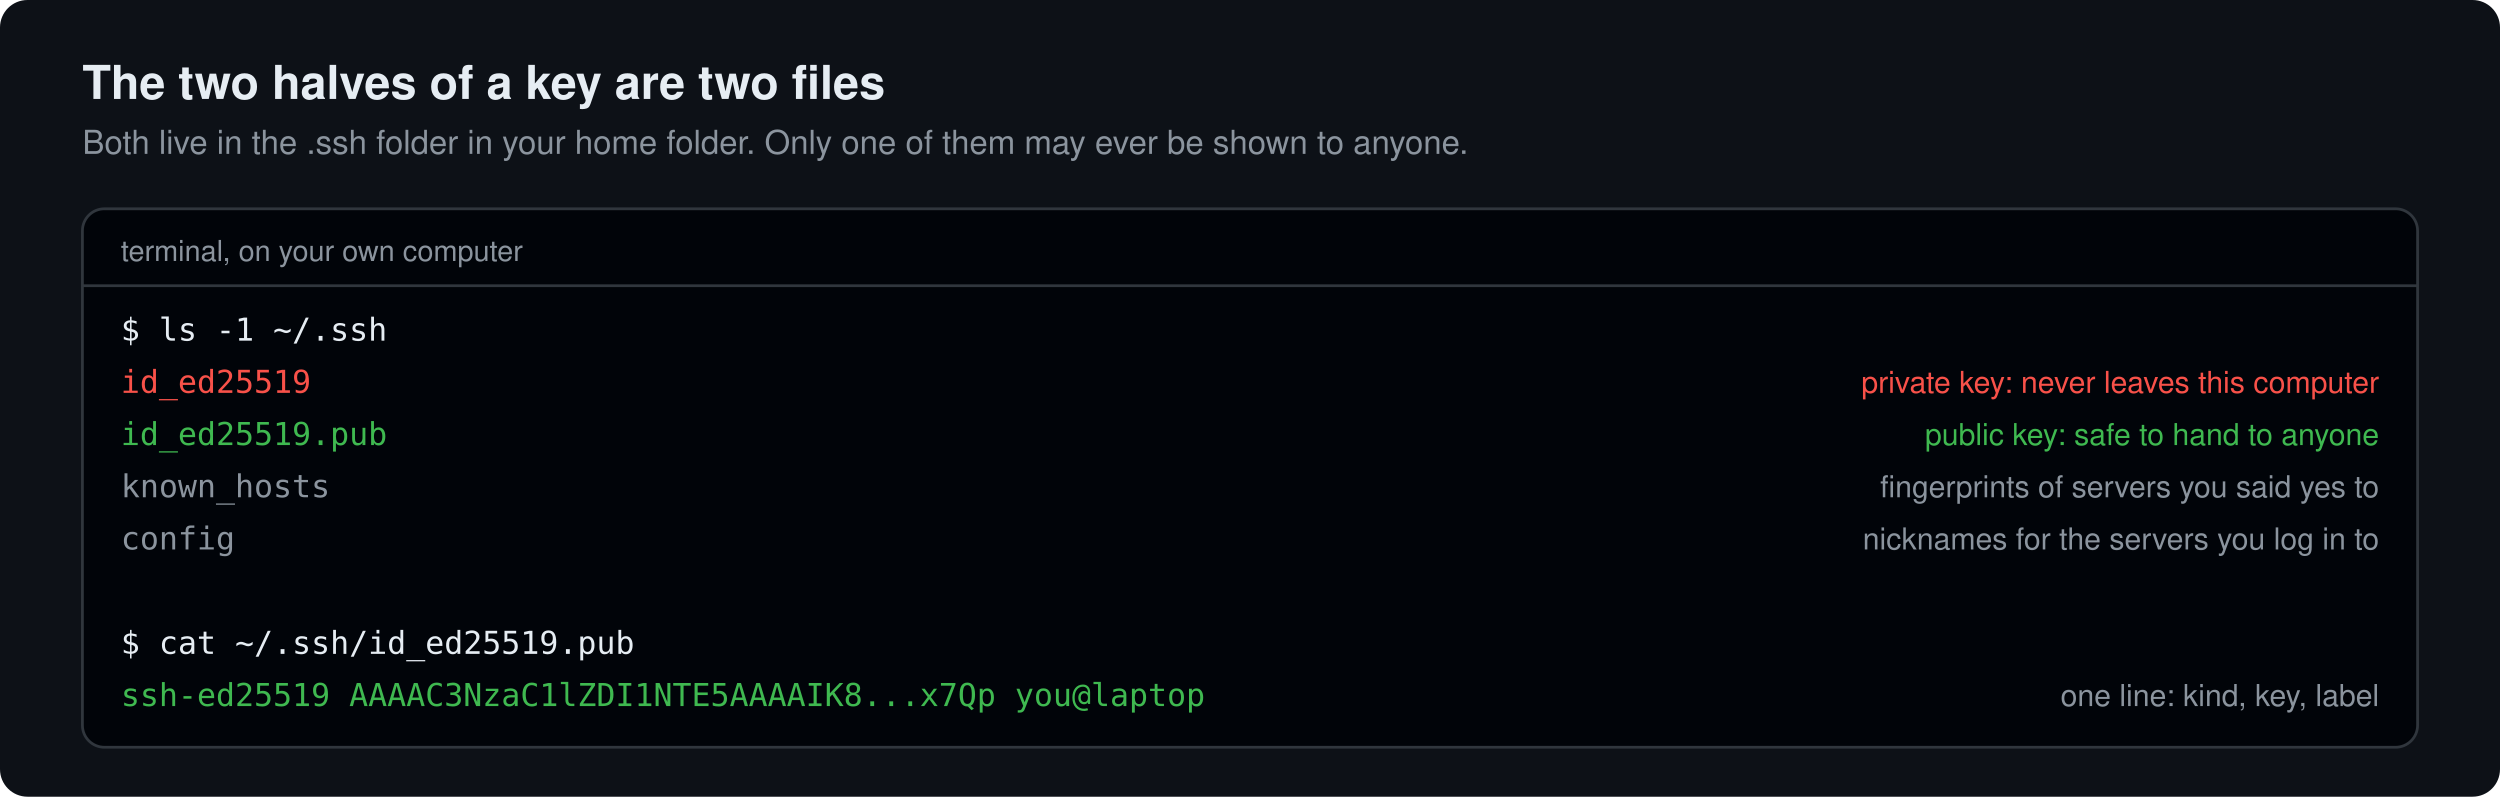
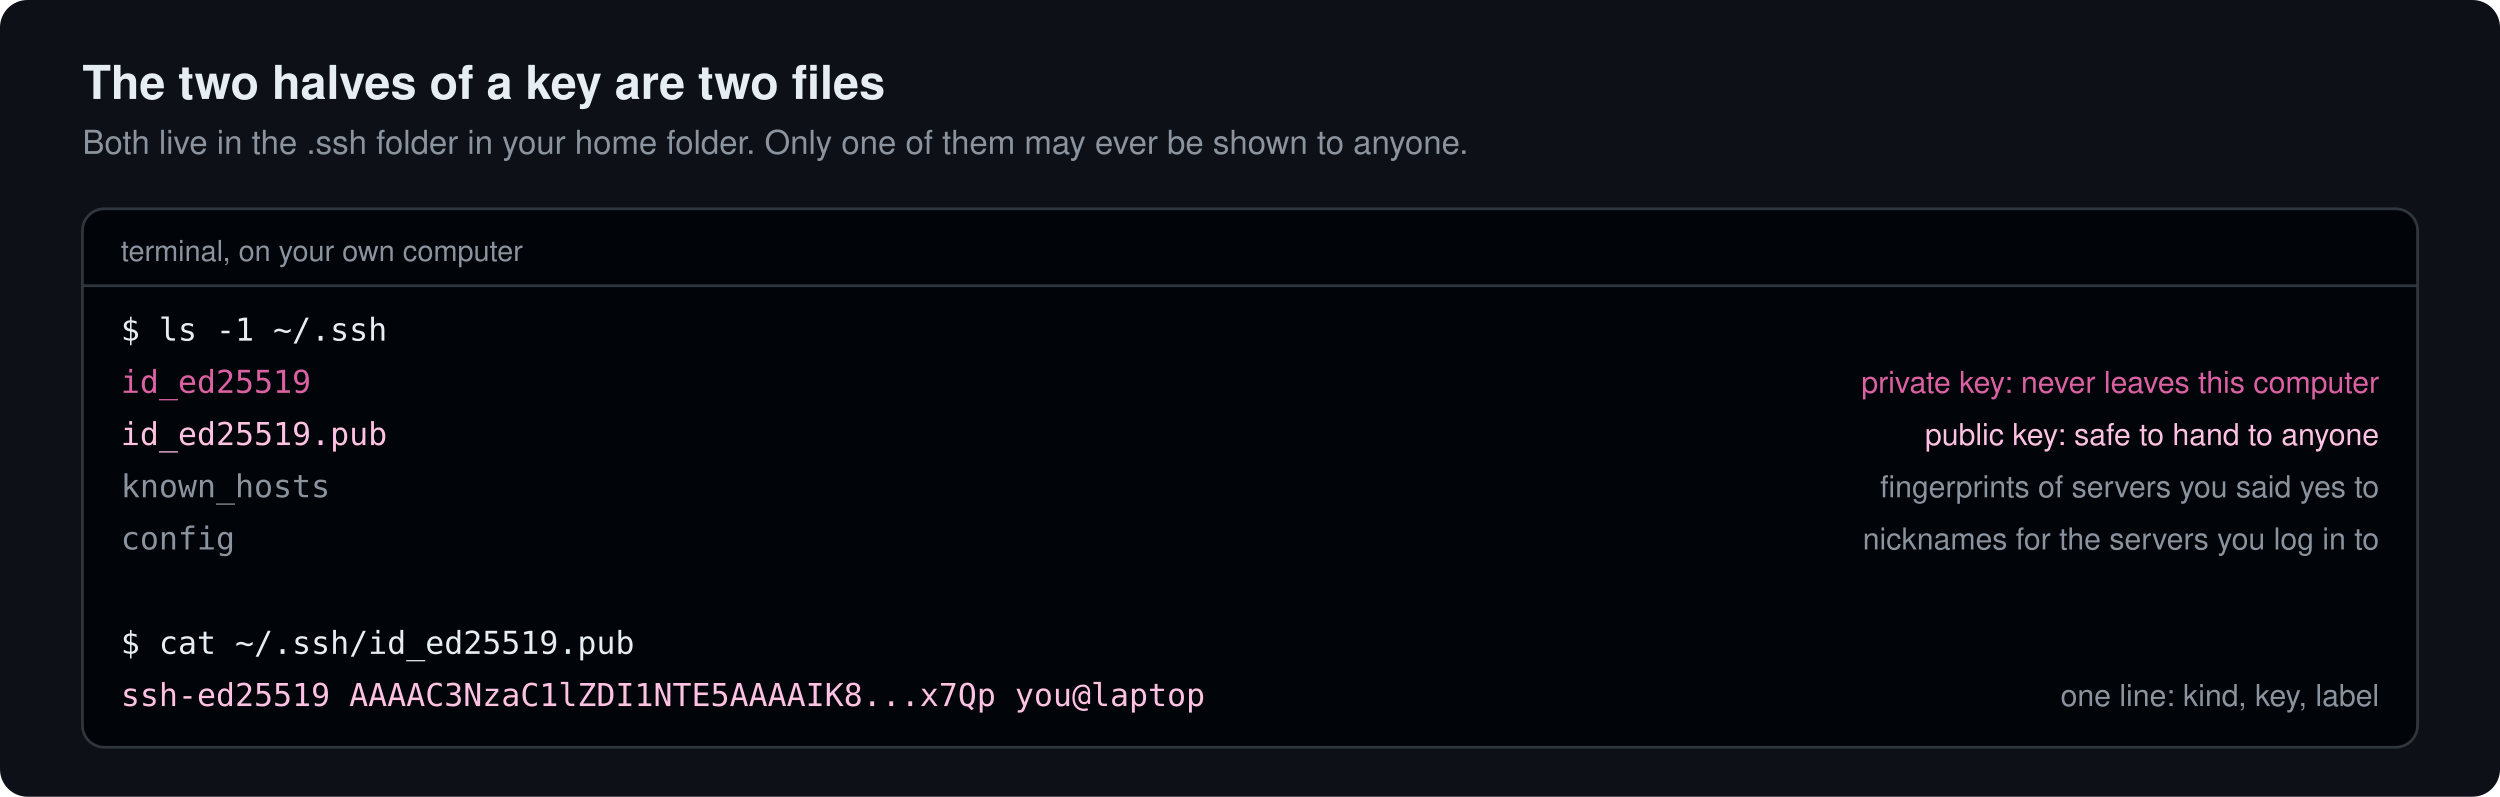
<svg xmlns="http://www.w3.org/2000/svg" viewBox="0 0 910 290" width="910" height="290" font-family="-apple-system, 'Segoe UI', Helvetica, Arial, sans-serif" font-size="12">
  <style> @media (prefers-reduced-motion: reduce){*{animation:none!important}}</style>
  <defs>
    <marker id="m8b949e" viewBox="0 0 10 10" refX="9" refY="5" markerWidth="7" markerHeight="7" orient="auto-start-reverse">
      <path d="M0 0 L10 5 L0 10 z" fill="#8b949e" />
    </marker>
  </defs>
  <rect width="910" height="290" rx="10" fill="#0d1117" />
  <text x="30" y="36" fill="#e6edf3" font-size="17" font-weight="700">The two halves of a key are two files</text>
  <text x="30" y="56" fill="#8b949e" font-size="12">Both live in the .ssh folder in your home folder. Only one of them may ever be shown to anyone.</text>
  <rect x="30" y="76" width="850" height="196" rx="8" fill="#010409" stroke="#30363d" stroke-width="1" />
  <text x="44" y="95" fill="#8b949e" font-size="10.5">terminal, on your own computer</text>
  <line x1="30" y1="104" x2="880" y2="104" stroke="#30363d" stroke-width="1" />
  <text x="44" y="124" fill="#e6edf3" font-size="11.5" font-family="ui-monospace, SFMono-Regular, Menlo, Consolas, monospace" xml:space="preserve">$ ls -1 ~/.ssh</text>
-   <text x="44" y="143" fill="#f85149" font-size="11.5" font-family="ui-monospace, SFMono-Regular, Menlo, Consolas, monospace" xml:space="preserve">id_ed25519</text>
-   <text x="866" y="143" text-anchor="end" fill="#f85149" font-size="11">private key: never leaves this computer</text>
-   <text x="44" y="162" fill="#3fb950" font-size="11.5" font-family="ui-monospace, SFMono-Regular, Menlo, Consolas, monospace" xml:space="preserve">id_ed25519.pub</text>
-   <text x="866" y="162" text-anchor="end" fill="#3fb950" font-size="11">public key: safe to hand to anyone</text>
+   <text x="44" y="143" fill="#db61a2" font-size="11.5" font-family="ui-monospace, SFMono-Regular, Menlo, Consolas, monospace" xml:space="preserve">id_ed25519</text>
+   <text x="866" y="143" text-anchor="end" fill="#db61a2" font-size="11">private key: never leaves this computer</text>
+   <text x="44" y="162" fill="#ffc2e2" font-size="11.5" font-family="ui-monospace, SFMono-Regular, Menlo, Consolas, monospace" xml:space="preserve">id_ed25519.pub</text>
+   <text x="866" y="162" text-anchor="end" fill="#ffc2e2" font-size="11">public key: safe to hand to anyone</text>
  <text x="44" y="181" fill="#8b949e" font-size="11.5" font-family="ui-monospace, SFMono-Regular, Menlo, Consolas, monospace" xml:space="preserve">known_hosts</text>
  <text x="866" y="181" text-anchor="end" fill="#8b949e" font-size="11">fingerprints of servers you said yes to</text>
  <text x="44" y="200" fill="#8b949e" font-size="11.5" font-family="ui-monospace, SFMono-Regular, Menlo, Consolas, monospace" xml:space="preserve">config</text>
  <text x="866" y="200" text-anchor="end" fill="#8b949e" font-size="11">nicknames for the servers you log in to</text>
  <text x="44" y="219" fill="#e6edf3" font-size="11.5" font-family="ui-monospace, SFMono-Regular, Menlo, Consolas, monospace" xml:space="preserve" />
  <text x="44" y="238" fill="#e6edf3" font-size="11.5" font-family="ui-monospace, SFMono-Regular, Menlo, Consolas, monospace" xml:space="preserve">$ cat ~/.ssh/id_ed25519.pub</text>
-   <text x="44" y="257" fill="#3fb950" font-size="11.5" font-family="ui-monospace, SFMono-Regular, Menlo, Consolas, monospace" xml:space="preserve">ssh-ed25519 AAAAC3NzaC1lZDI1NTE5AAAAIK8...x7Qp you@laptop</text>
+   <text x="44" y="257" fill="#ffc2e2" font-size="11.5" font-family="ui-monospace, SFMono-Regular, Menlo, Consolas, monospace" xml:space="preserve">ssh-ed25519 AAAAC3NzaC1lZDI1NTE5AAAAIK8...x7Qp you@laptop</text>
  <text x="866" y="257" text-anchor="end" fill="#8b949e" font-size="11">one line: kind, key, label</text>
</svg>
